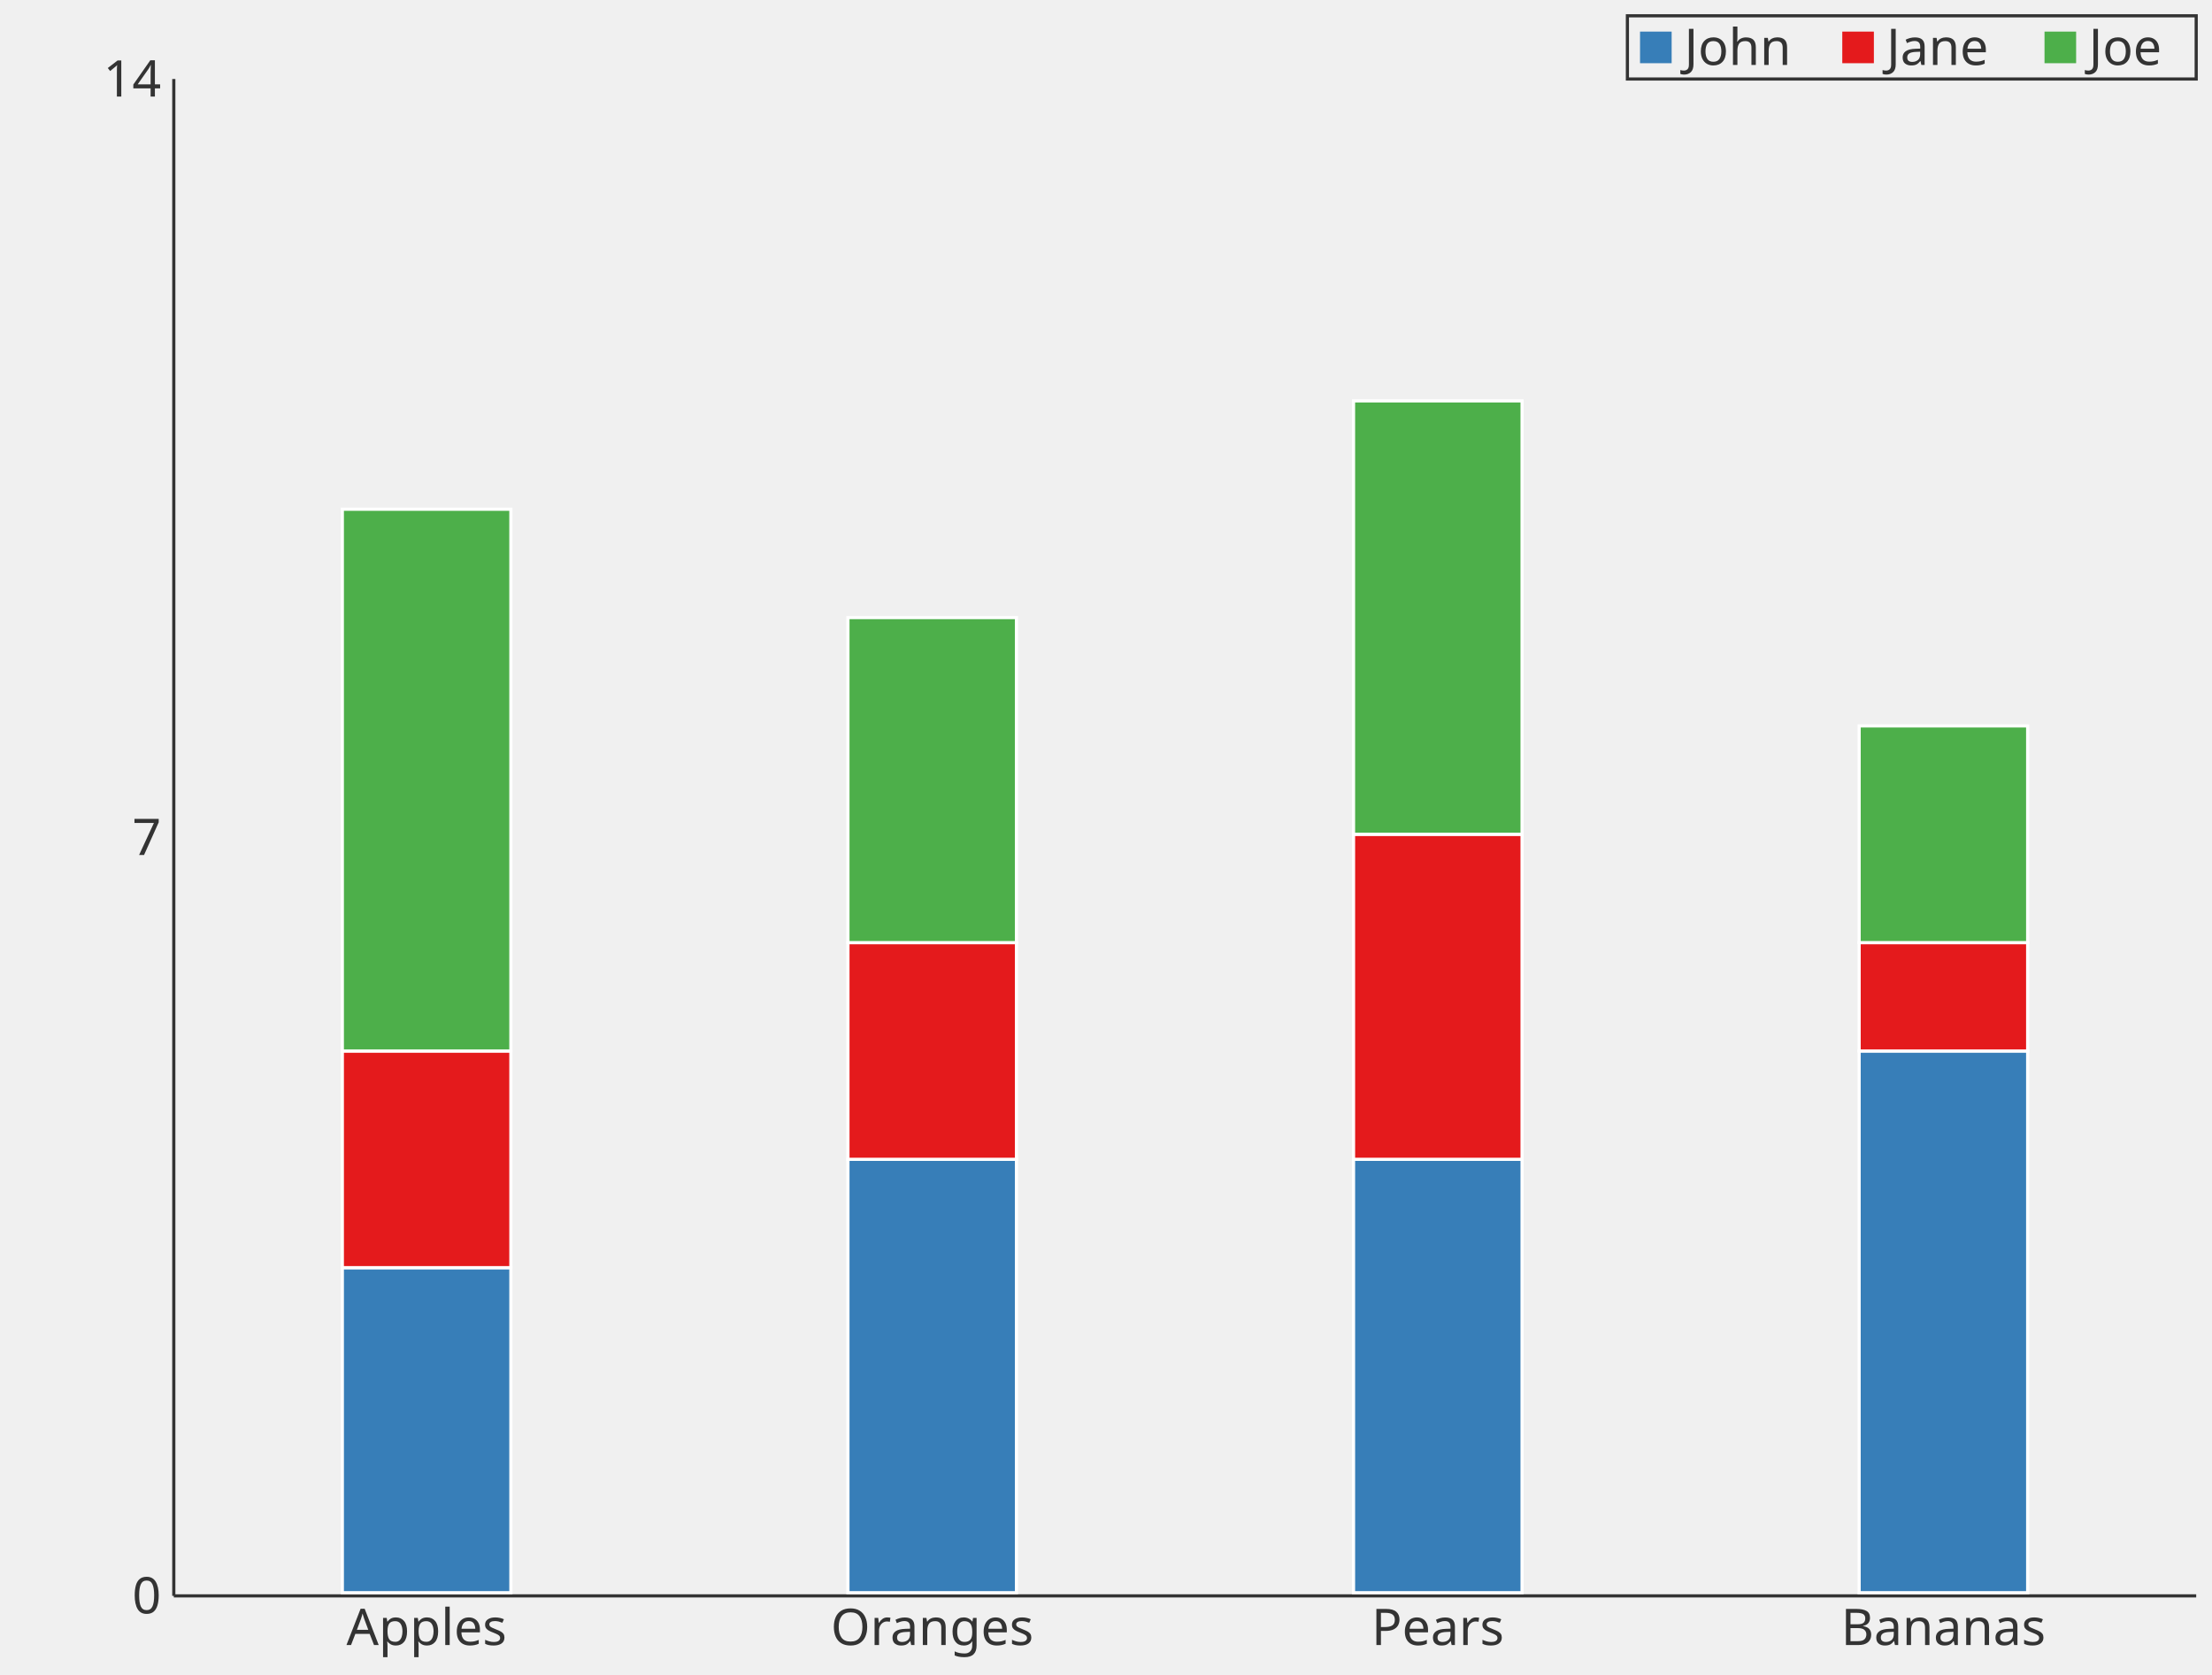
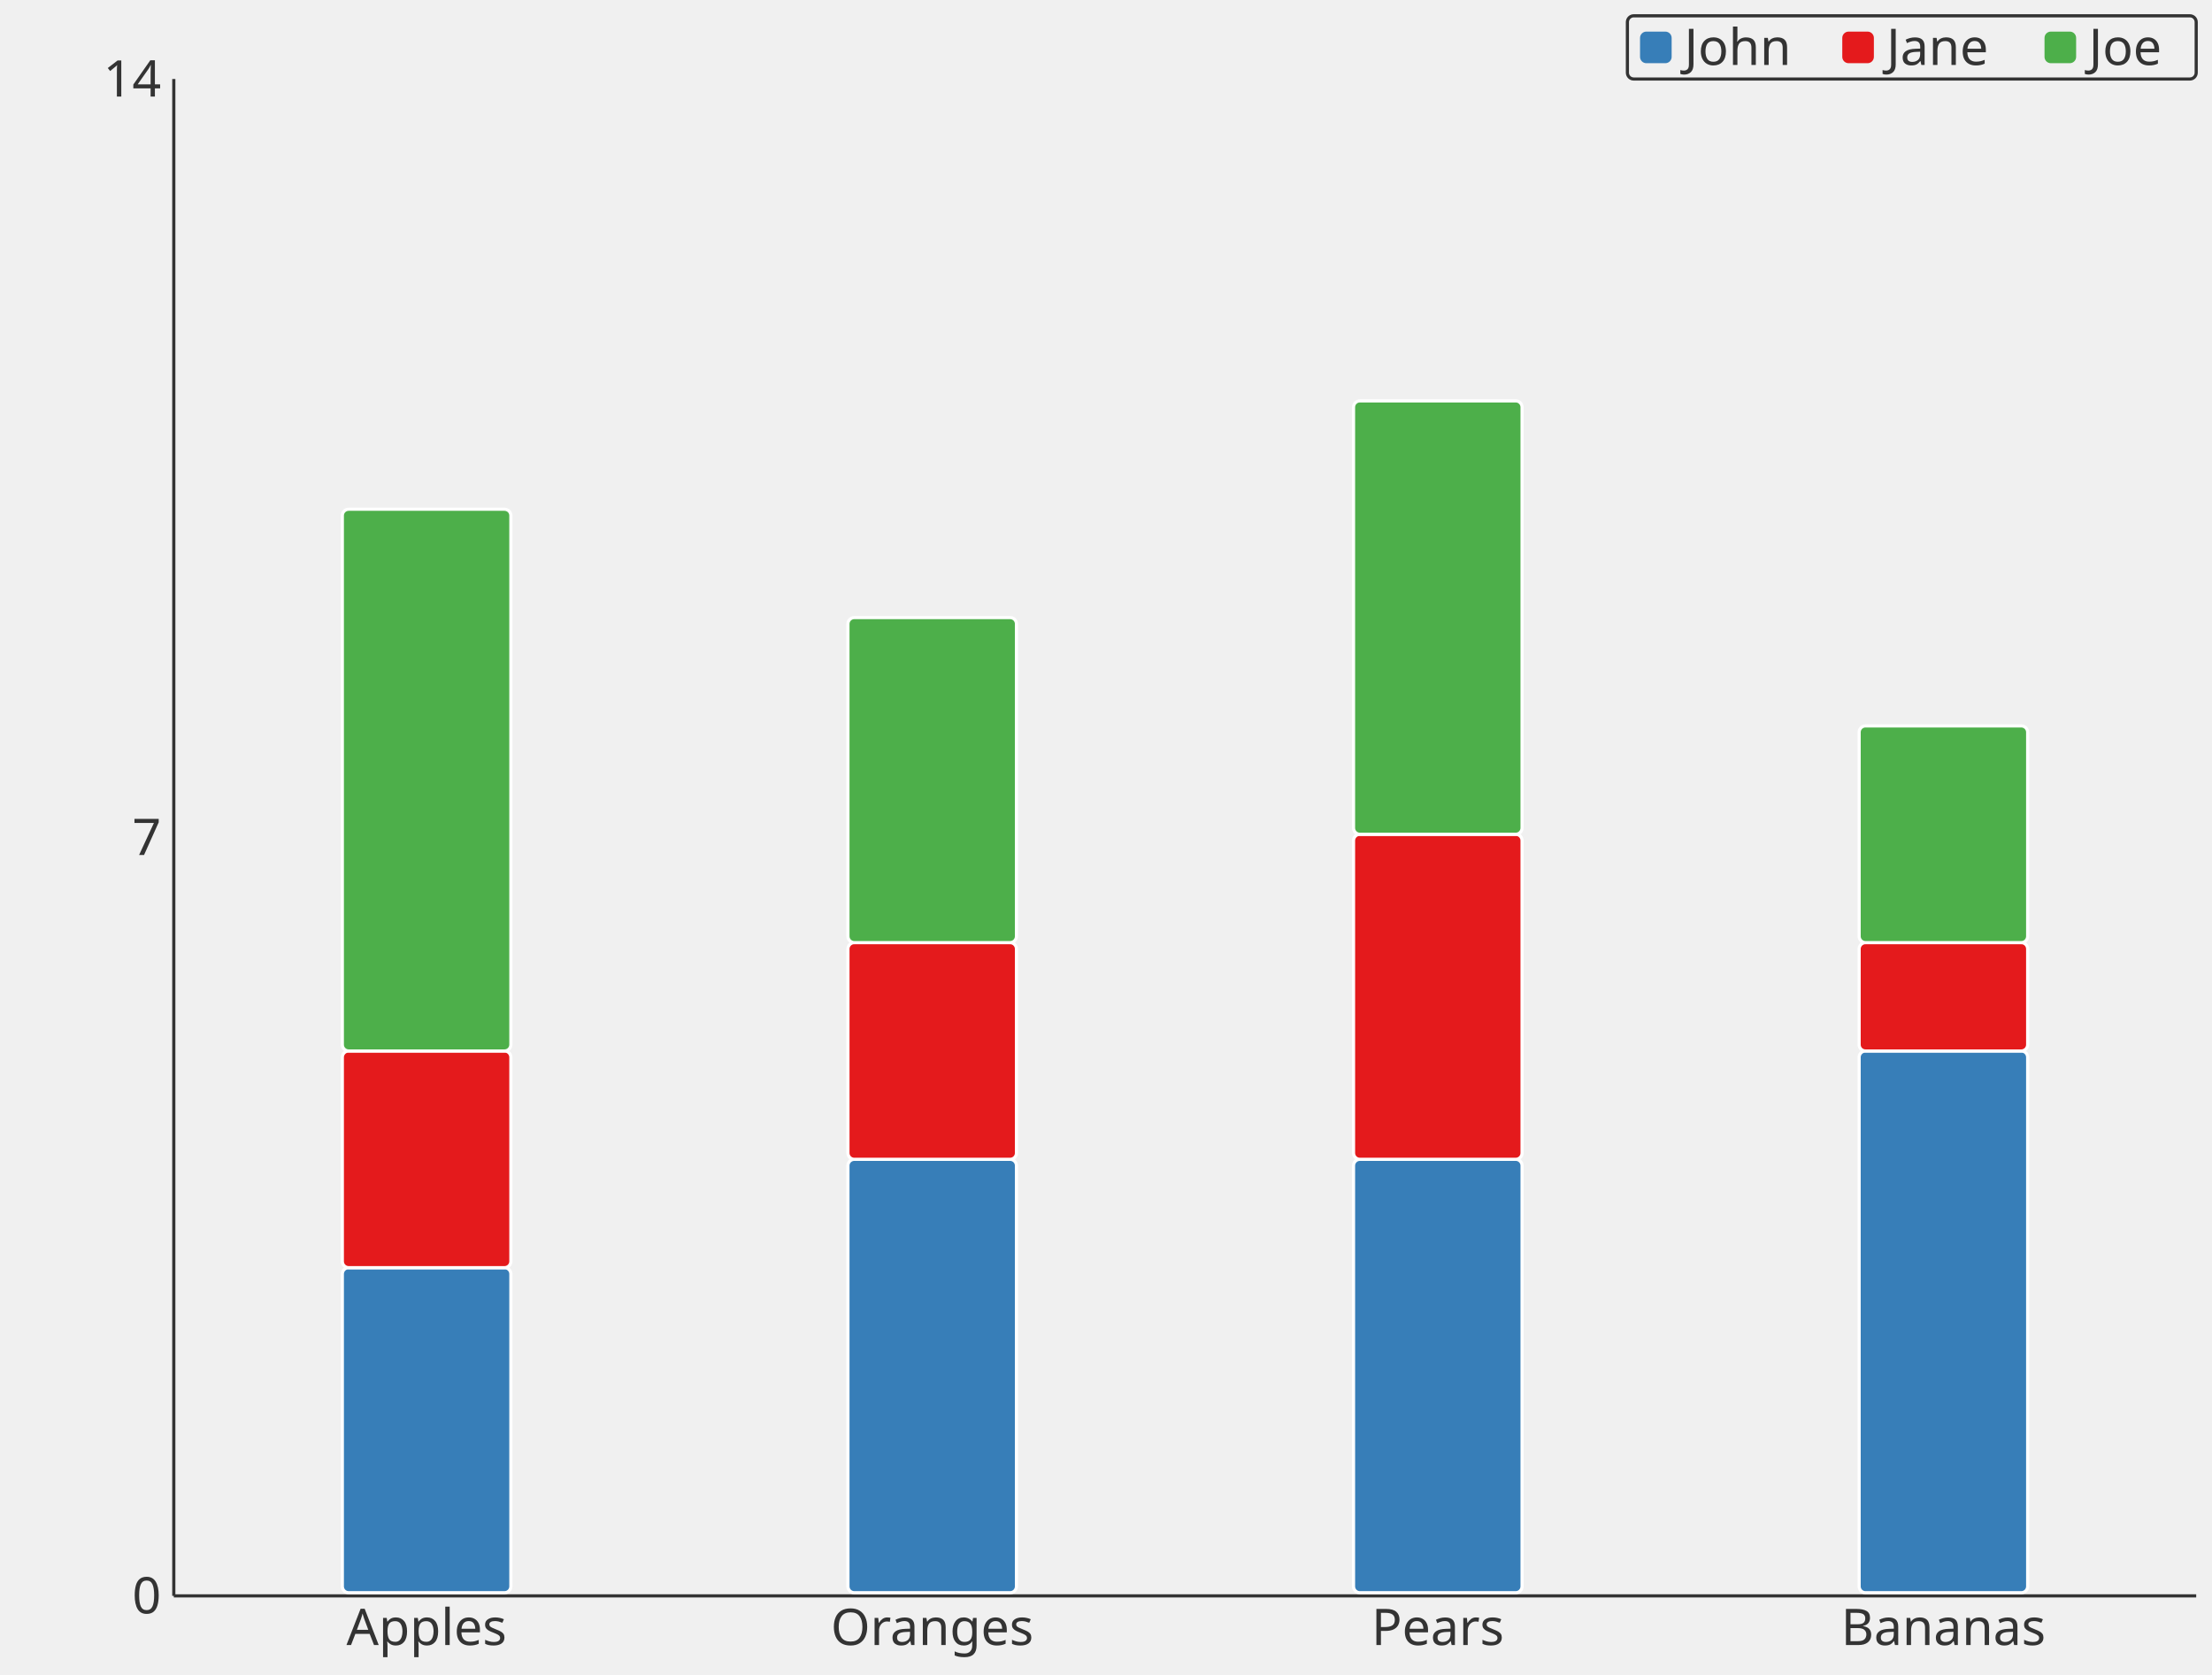
<svg xmlns="http://www.w3.org/2000/svg" font-family="sans-serif" font-size="16" viewBox="-55 -25 700 530">
  <style>
		@media (prefers-color-scheme: dark) {
			[fill="#333"] {fill: white}
			[stroke="#333"] {stroke: white}
		}
	</style>
  <g role="table">
    <line stroke="#333" x1="0" x2="0" y1="0" y2="480" />
    <line stroke="#333" x1="0" x2="640" y1="480" y2="480" />
    <g aria-hidden="true">
      <text dominant-baseline="middle" fill="#333" text-anchor="end" x="-4" y="480">0</text>
      <text dominant-baseline="middle" fill="#333" text-anchor="end" x="-4" y="240">7</text>
      <text dominant-baseline="middle" fill="#333" text-anchor="end" x="-4" y="0">14</text>
    </g>
    <g role="row">
      <text dominant-baseline="middle" fill="#333" role="columnheader" text-anchor="middle" x="80" y="490">Apples</text>
      <text dominant-baseline="middle" fill="#333" role="columnheader" text-anchor="middle" x="240" y="490">Oranges</text>
      <text dominant-baseline="middle" fill="#333" role="columnheader" text-anchor="middle" x="400" y="490">Pears</text>
      <text dominant-baseline="middle" fill="#333" role="columnheader" text-anchor="middle" x="560" y="490">Bananas</text>
    </g>
    <g aria-hidden="true">
-       <rect fill="none" height="20" stroke="#333" width="180" x="460" y="-20" />
-       <rect fill="#377eb8" height="10" width="10" x="464" y="-15" />
+       <rect fill="none" height="20" rx="2" ry="2" stroke="#333" width="180" x="460" y="-20" />
+       <rect fill="#377eb8" height="10" rx="2" ry="2" width="10" x="464" y="-15" />
      <text dominant-baseline="middle" fill="#333" x="478" y="-10">John</text>
-       <rect fill="#e41a1c" height="10" width="10" x="528" y="-15" />
+       <rect fill="#e41a1c" height="10" rx="2" ry="2" width="10" x="528" y="-15" />
      <text dominant-baseline="middle" fill="#333" x="542" y="-10">Jane</text>
-       <rect fill="#4daf4a" height="10" width="10" x="592" y="-15" />
+       <rect fill="#4daf4a" height="10" rx="2" ry="2" width="10" x="592" y="-15" />
      <text dominant-baseline="middle" fill="#333" x="606" y="-10">Joe</text>
    </g>
    <g fill="#377eb8" role="row" stroke="white">
-       <rect height="102.857" role="cell" width="53.333" x="53.333" y="376.143">
+       <rect height="102.857" role="cell" rx="2" ry="2" width="53.333" x="53.333" y="376.143">
				</rect>
-       <rect height="137.143" role="cell" width="53.333" x="213.333" y="341.857">
+       <rect height="137.143" role="cell" rx="2" ry="2" width="53.333" x="213.333" y="341.857">
				</rect>
-       <rect height="137.143" role="cell" width="53.333" x="373.333" y="341.857">
+       <rect height="137.143" role="cell" rx="2" ry="2" width="53.333" x="373.333" y="341.857">
				</rect>
-       <rect height="171.429" role="cell" width="53.333" x="533.333" y="307.571">
+       <rect height="171.429" role="cell" rx="2" ry="2" width="53.333" x="533.333" y="307.571">
				</rect>
    </g>
    <g fill="#e41a1c" role="row" stroke="white">
-       <rect height="68.571" role="cell" width="53.333" x="53.333" y="307.571">
+       <rect height="68.571" role="cell" rx="2" ry="2" width="53.333" x="53.333" y="307.571">
				</rect>
-       <rect height="68.571" role="cell" width="53.333" x="213.333" y="273.286">
+       <rect height="68.571" role="cell" rx="2" ry="2" width="53.333" x="213.333" y="273.286">
				</rect>
-       <rect height="102.857" role="cell" width="53.333" x="373.333" y="239">
+       <rect height="102.857" role="cell" rx="2" ry="2" width="53.333" x="373.333" y="239">
				</rect>
-       <rect height="34.286" role="cell" width="53.333" x="533.333" y="273.286">
+       <rect height="34.286" role="cell" rx="2" ry="2" width="53.333" x="533.333" y="273.286">
				</rect>
    </g>
    <g fill="#4daf4a" role="row" stroke="white">
-       <rect height="171.429" role="cell" width="53.333" x="53.333" y="136.143">
+       <rect height="171.429" role="cell" rx="2" ry="2" width="53.333" x="53.333" y="136.143">
				</rect>
-       <rect height="102.857" role="cell" width="53.333" x="213.333" y="170.429">
+       <rect height="102.857" role="cell" rx="2" ry="2" width="53.333" x="213.333" y="170.429">
				</rect>
-       <rect height="137.143" role="cell" width="53.333" x="373.333" y="101.857">
+       <rect height="137.143" role="cell" rx="2" ry="2" width="53.333" x="373.333" y="101.857">
				</rect>
-       <rect height="68.571" role="cell" width="53.333" x="533.333" y="204.714">
+       <rect height="68.571" role="cell" rx="2" ry="2" width="53.333" x="533.333" y="204.714">
				</rect>
    </g>
  </g>
</svg>
